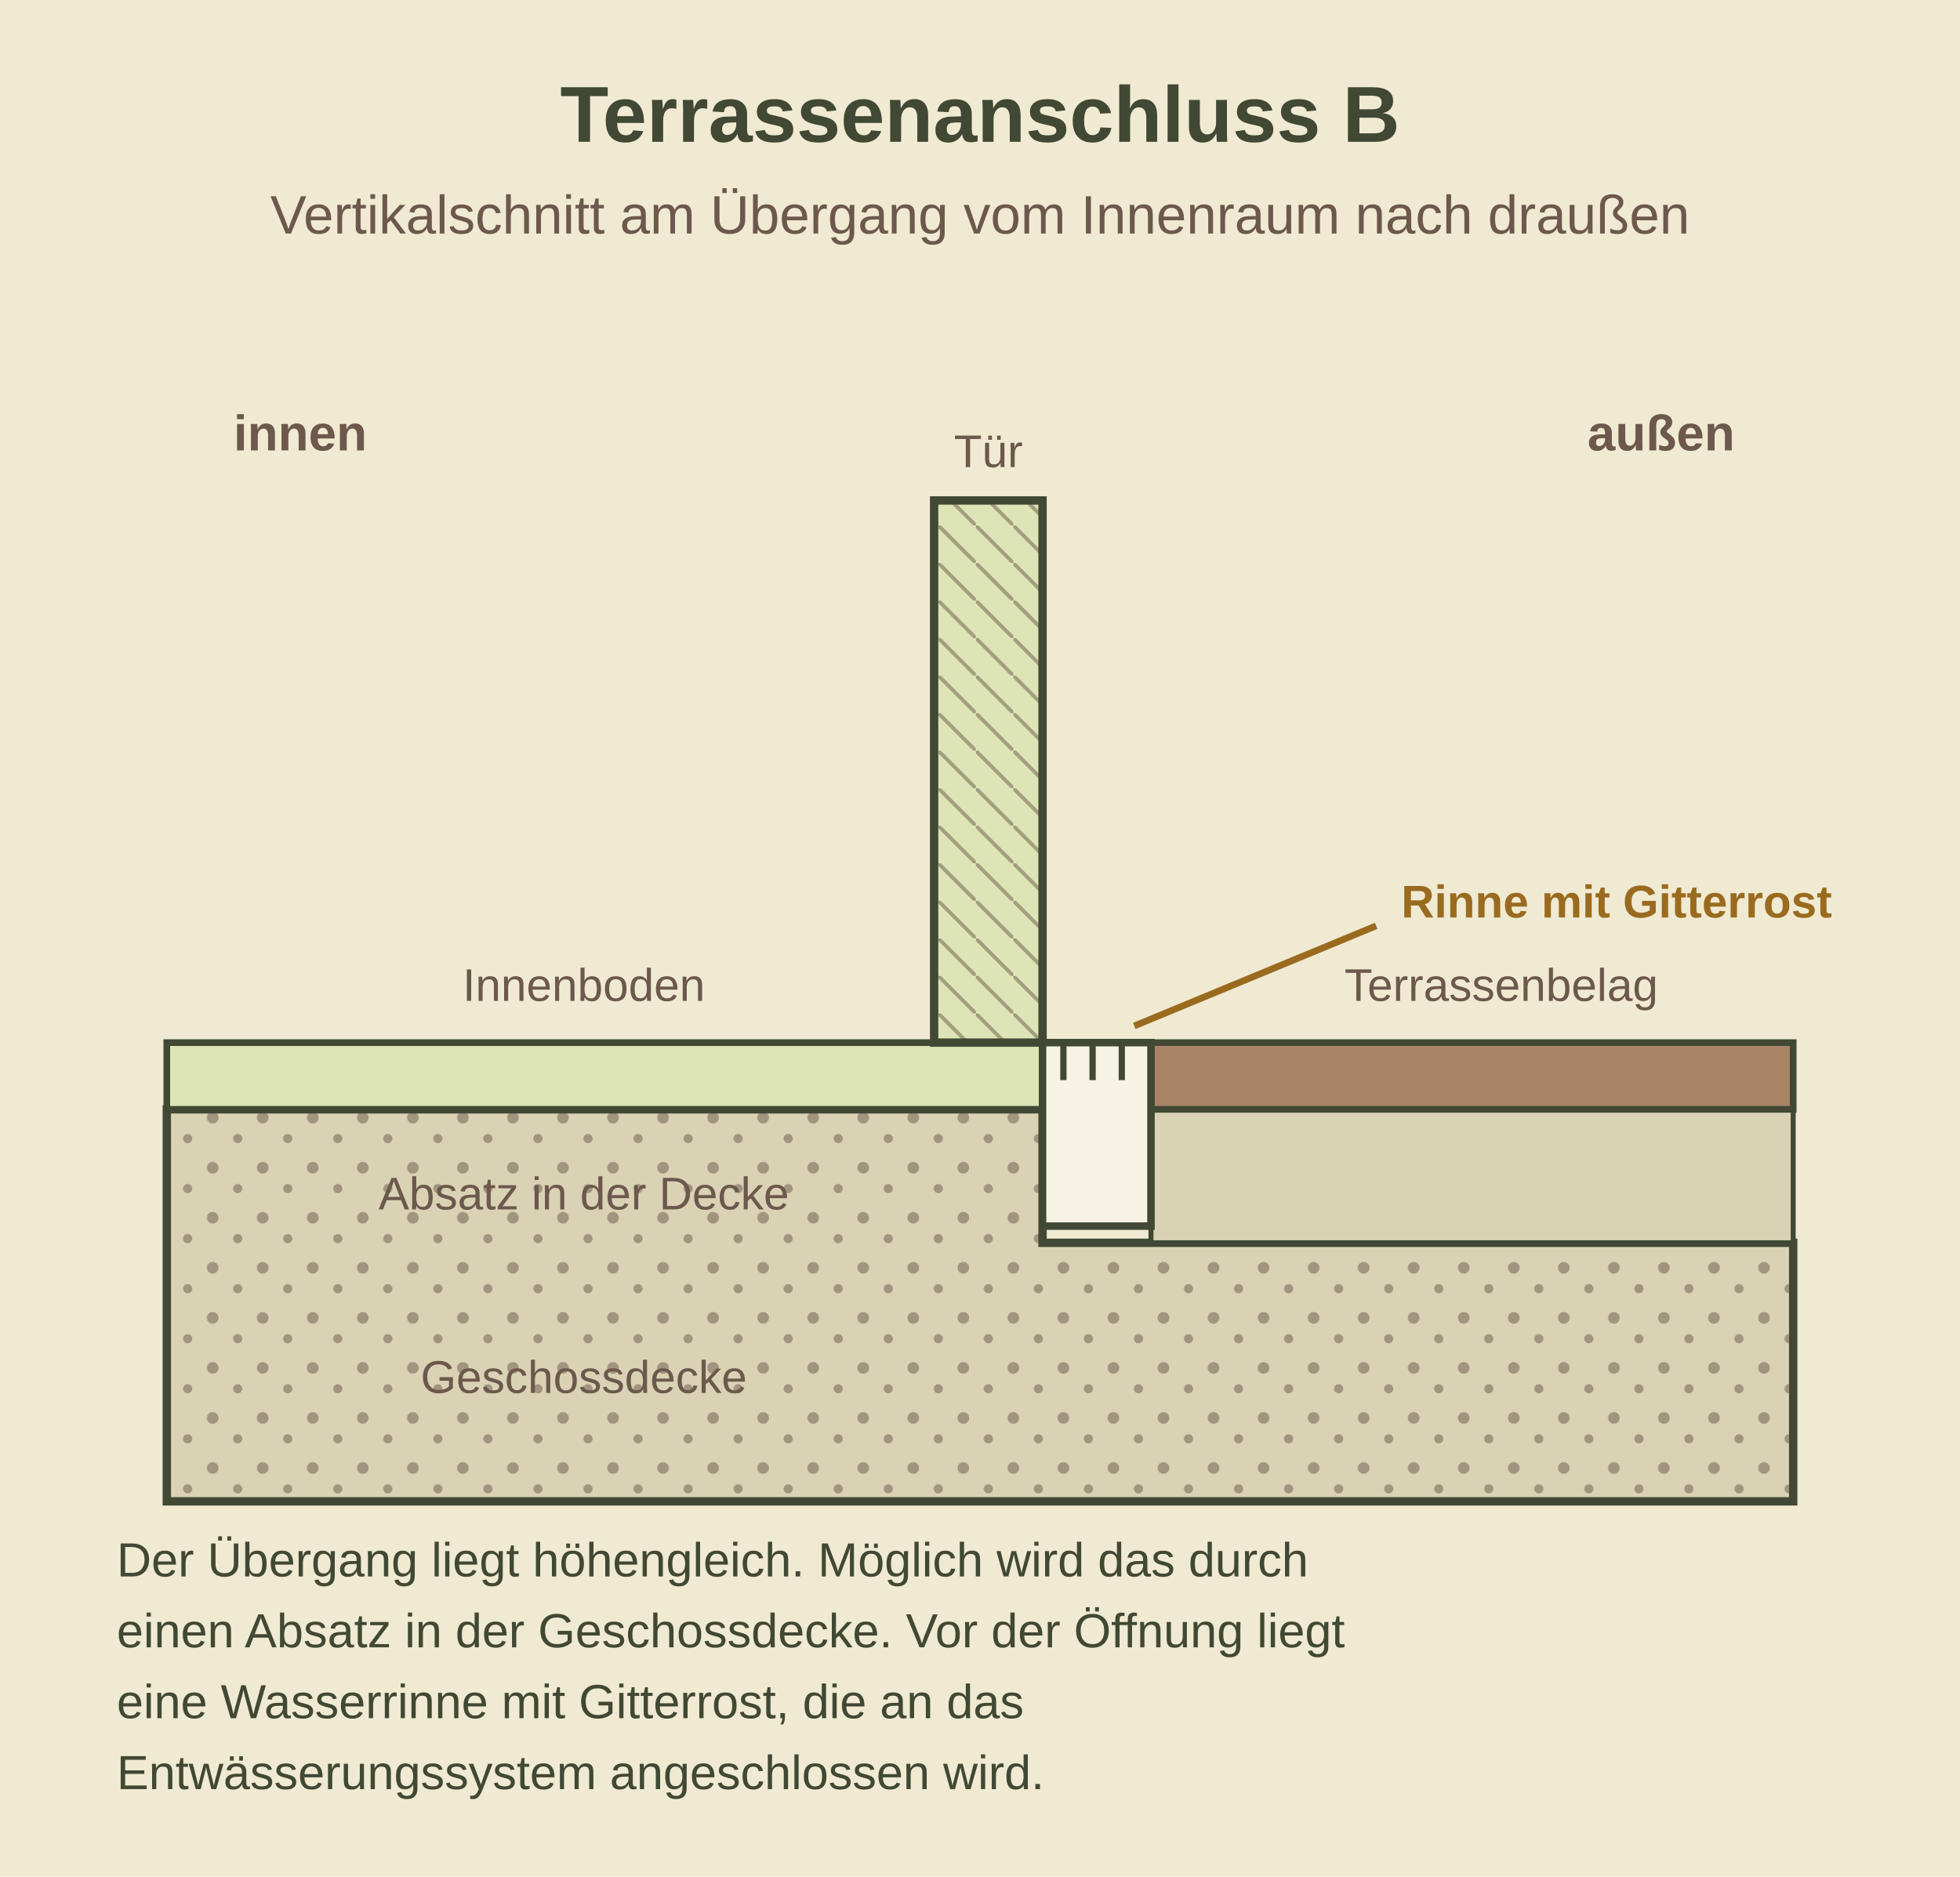
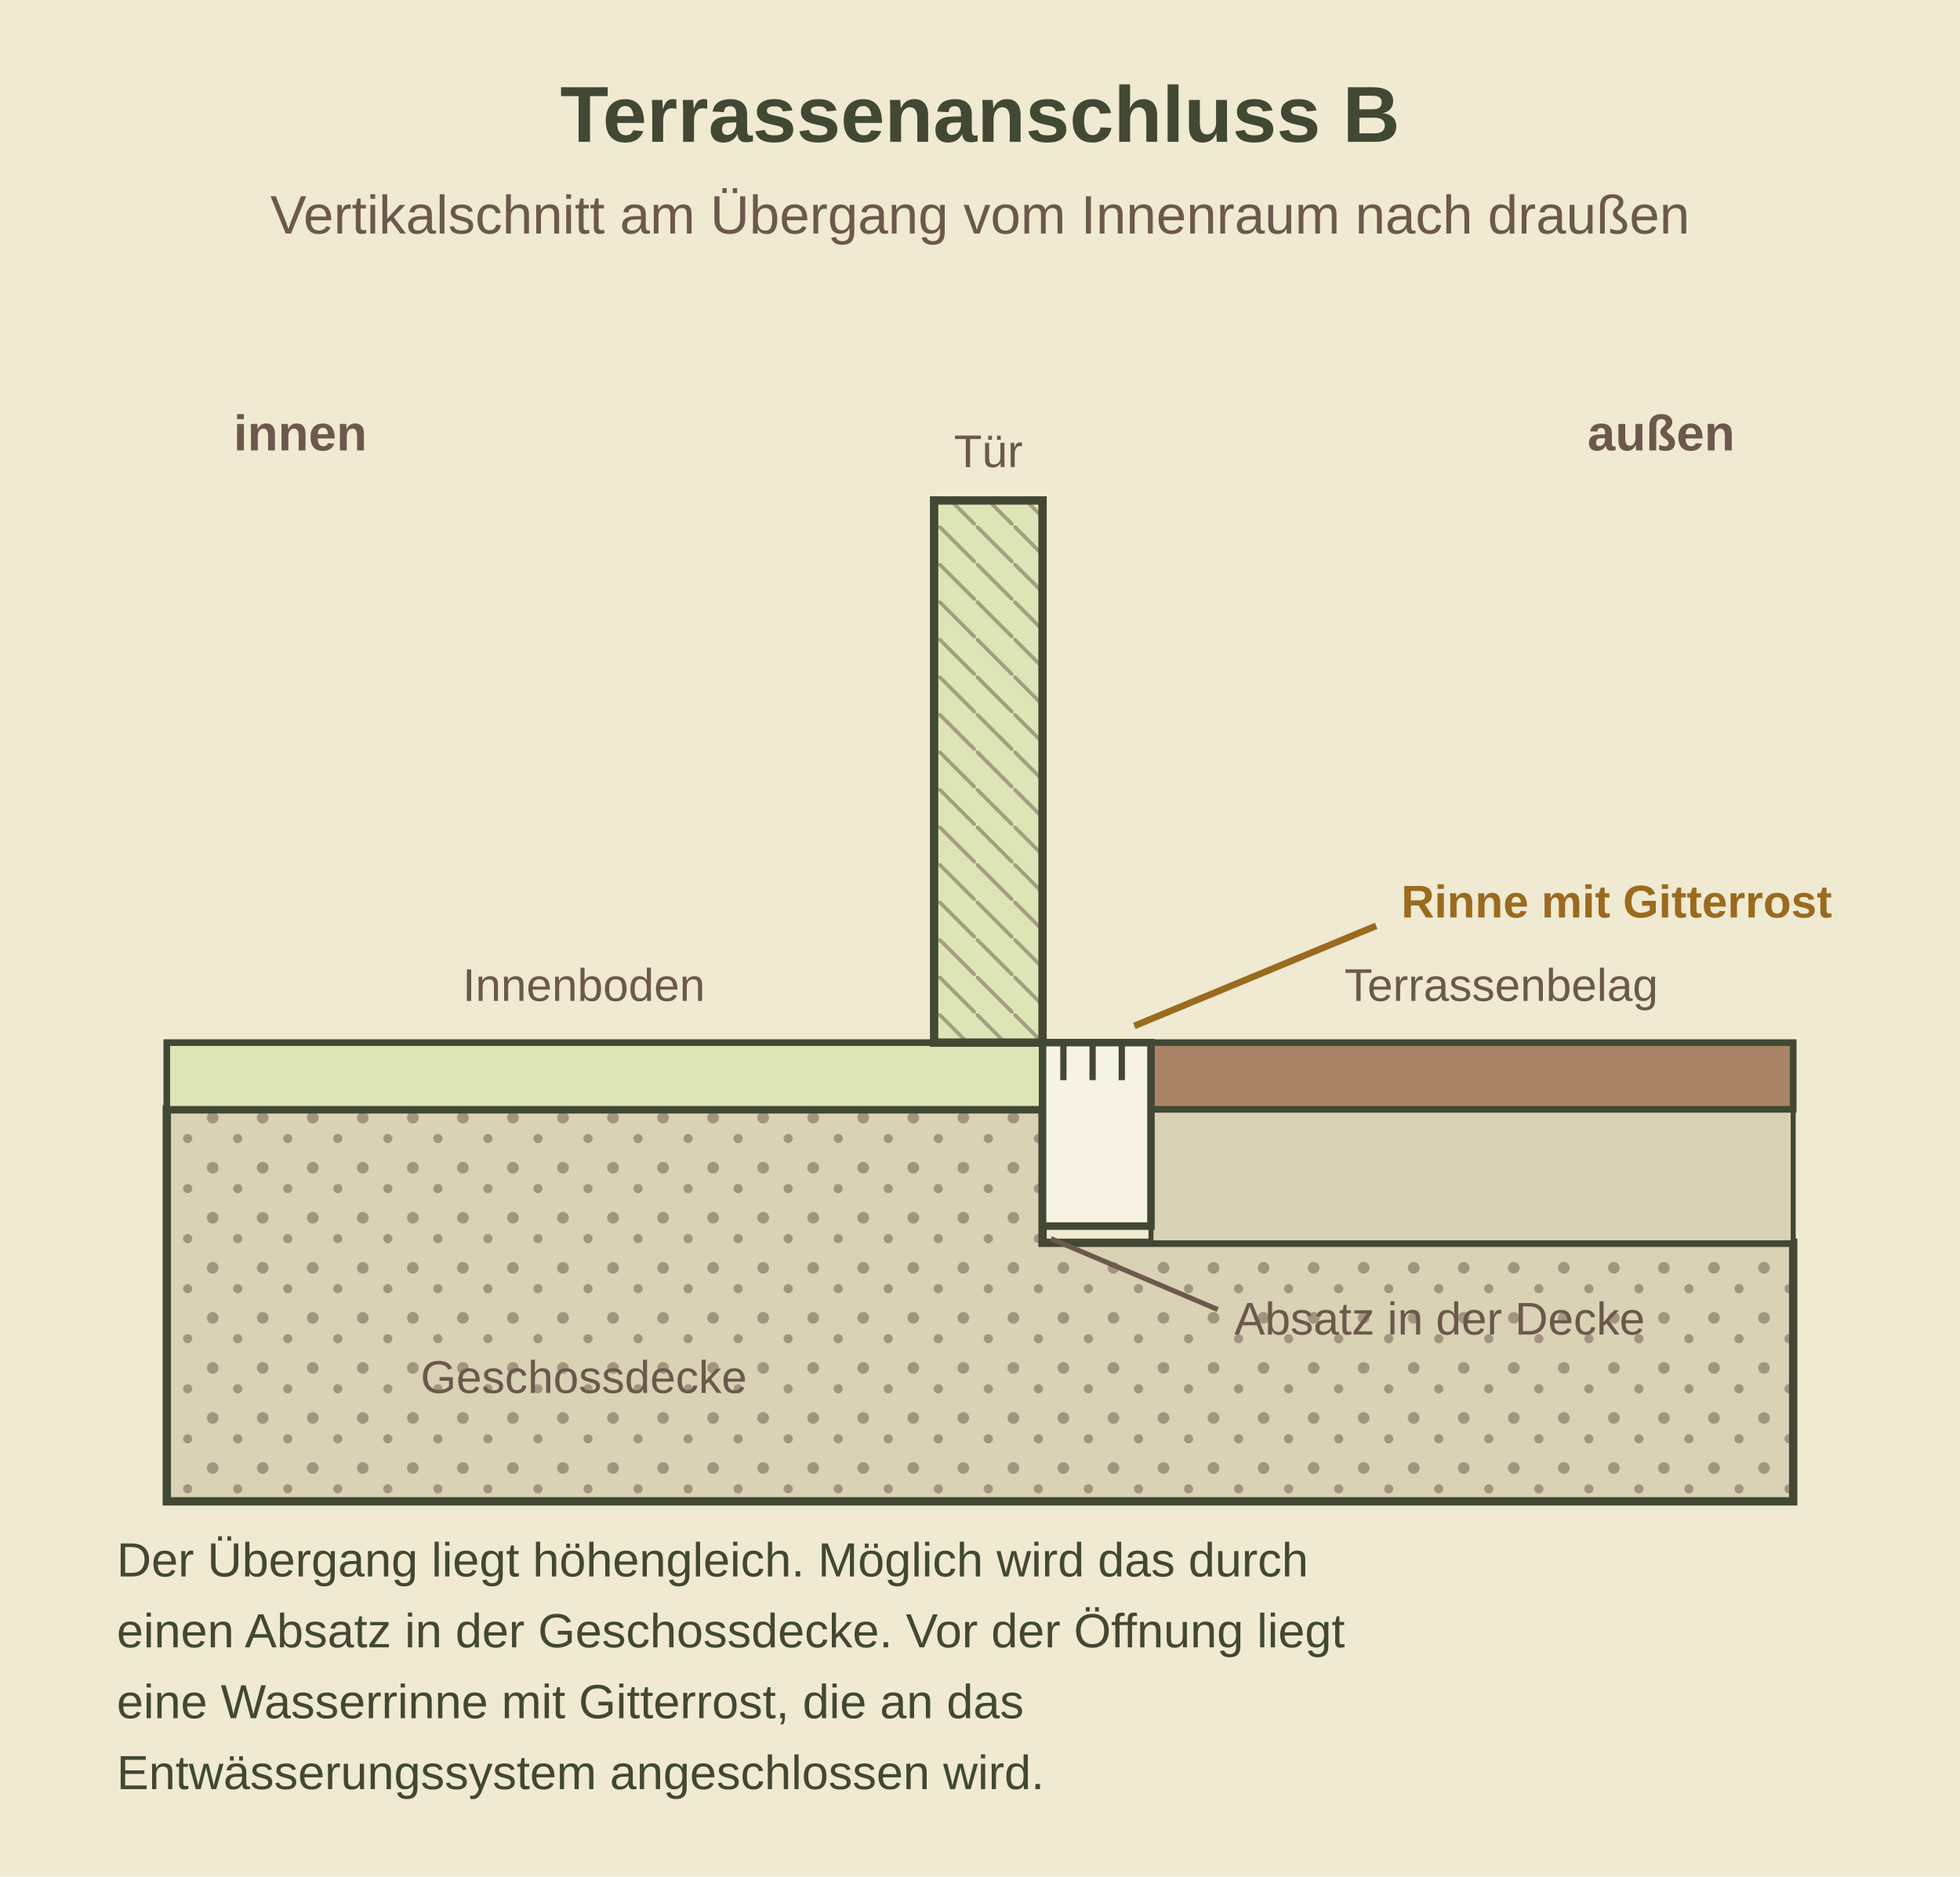
<svg xmlns="http://www.w3.org/2000/svg" viewBox="0 0 470 450" width="470" height="450">
  <defs>
    <pattern id="mw" width="14" height="14" patternTransform="rotate(45)" patternUnits="userSpaceOnUse">
      <rect width="14" height="14" fill="#a98467" />
      <line x1="0" y1="0" x2="0" y2="14" stroke="#6c584c" stroke-width="1.1" opacity="0.55" />
    </pattern>
    <pattern id="dm" width="10" height="10" patternTransform="rotate(45)" patternUnits="userSpaceOnUse">
      <rect width="10" height="10" fill="#adc178" />
      <line x1="0" y1="0" x2="0" y2="10" stroke="#f7f3e4" stroke-width="2" opacity="0.7" />
    </pattern>
    <pattern id="hz" width="9" height="9" patternUnits="userSpaceOnUse">
      <rect width="9" height="9" fill="#dde5b6" />
      <line x1="0" y1="0" x2="9" y2="9" stroke="#6c584c" stroke-width="0.9" opacity="0.5" />
    </pattern>
    <pattern id="bt" width="12" height="12" patternUnits="userSpaceOnUse">
      <rect width="12" height="12" fill="#d9d2b4" />
      <circle cx="3" cy="4" r="1.4" fill="#6c584c" opacity="0.5" />
      <circle cx="9" cy="9" r="1.1" fill="#6c584c" opacity="0.5" />
    </pattern>
    <marker id="pf" viewBox="0 0 10 10" refX="9" refY="5" markerWidth="6" markerHeight="6" orient="auto-start-reverse">
      <path d="M0,1 L9,5 L0,9 z" fill="#9a6b1f" />
    </marker>
    <marker id="pfk" viewBox="0 0 10 10" refX="9" refY="5" markerWidth="6" markerHeight="6" orient="auto-start-reverse">
      <path d="M0,1 L9,5 L0,9 z" fill="#6c584c" />
    </marker>
  </defs>
  <rect x="0" y="0" width="470" height="450" fill="#f0ead2" />
  <text x="235.0" y="34" font-family="Segoe UI, Arial, sans-serif" font-size="19" text-anchor="middle" fill="#414833" font-weight="bold" font-style="normal">Terrassenanschluss B</text>
  <text x="235.0" y="56" font-family="Segoe UI, Arial, sans-serif" font-size="13" text-anchor="middle" fill="#6c584c" font-weight="normal" font-style="normal">Vertikalschnitt am Übergang vom Innenraum nach draußen</text>
  <path d="M40,266 L250,266 L250,298 L430,298 L430,360 L40,360 Z" fill="url(#bt)" stroke="#414833" stroke-width="2" />
  <text x="140" y="334" font-family="Segoe UI, Arial, sans-serif" font-size="11" text-anchor="middle" fill="#6c584c" font-weight="normal" font-style="normal">Geschossdecke</text>
  <rect x="40" y="250" width="210" height="16" fill="#dde5b6" stroke="#414833" stroke-width="1.6" />
  <text x="140" y="240" font-family="Segoe UI, Arial, sans-serif" font-size="11" text-anchor="middle" fill="#6c584c" font-weight="normal" font-style="normal">Innenboden</text>
  <rect x="224" y="120" width="26" height="130" fill="url(#hz)" stroke="#414833" stroke-width="2" />
  <text x="237" y="112" font-family="Segoe UI, Arial, sans-serif" font-size="11" text-anchor="middle" fill="#6c584c" font-weight="normal" font-style="normal">Tür</text>
  <rect x="276" y="266" width="154" height="32" fill="#d9d2b4" stroke="#414833" stroke-width="1.2" />
  <rect x="276" y="250" width="154" height="16" fill="#a98467" stroke="#414833" stroke-width="1.6" />
  <rect x="250" y="250" width="26" height="44" fill="#f7f3e4" stroke="#414833" stroke-width="1.8" />
  <line x1="255" y1="250" x2="255" y2="259" stroke="#414833" stroke-width="1.5" />
  <line x1="262" y1="250" x2="262" y2="259" stroke="#414833" stroke-width="1.5" />
  <line x1="269" y1="250" x2="269" y2="259" stroke="#414833" stroke-width="1.5" />
  <line x1="330" y1="222" x2="272" y2="246" stroke="#9a6b1f" stroke-width="1.6" />
  <text x="336" y="220" font-family="Segoe UI, Arial, sans-serif" font-size="11" text-anchor="start" fill="#9a6b1f" font-weight="bold" font-style="normal">Rinne mit Gitterrost</text>
-   <text x="140" y="290" font-family="Segoe UI, Arial, sans-serif" font-size="11" text-anchor="middle" fill="#6c584c" font-weight="normal" font-style="normal">Absatz in der Decke</text>
+   <line x1="292" y1="314" x2="252" y2="297" stroke="#6c584c" stroke-width="1.2" />
+   <text x="296" y="320" font-family="Segoe UI, Arial, sans-serif" font-size="11" text-anchor="start" fill="#6c584c" font-weight="normal" font-style="normal">Absatz in der Decke</text>
  <text x="360" y="240" font-family="Segoe UI, Arial, sans-serif" font-size="11" text-anchor="middle" fill="#6c584c" font-weight="normal" font-style="normal">Terrassenbelag</text>
  <text x="56" y="108" font-family="Segoe UI, Arial, sans-serif" font-size="12" text-anchor="start" fill="#6c584c" font-weight="bold" font-style="normal">innen</text>
  <text x="416" y="108" font-family="Segoe UI, Arial, sans-serif" font-size="12" text-anchor="end" fill="#6c584c" font-weight="bold" font-style="normal">außen</text>
  <text x="28" y="378" font-family="Segoe UI, Arial, sans-serif" font-size="11.5" text-anchor="start" fill="#414833" font-weight="normal" font-style="normal">Der Übergang liegt höhengleich. Möglich wird das durch</text>
  <text x="28" y="395" font-family="Segoe UI, Arial, sans-serif" font-size="11.5" text-anchor="start" fill="#414833" font-weight="normal" font-style="normal">einen Absatz in der Geschossdecke. Vor der Öffnung liegt</text>
  <text x="28" y="412" font-family="Segoe UI, Arial, sans-serif" font-size="11.5" text-anchor="start" fill="#414833" font-weight="normal" font-style="normal">eine Wasserrinne mit Gitterrost, die an das</text>
  <text x="28" y="429" font-family="Segoe UI, Arial, sans-serif" font-size="11.5" text-anchor="start" fill="#414833" font-weight="normal" font-style="normal">Entwässerungssystem angeschlossen wird.</text>
</svg>
